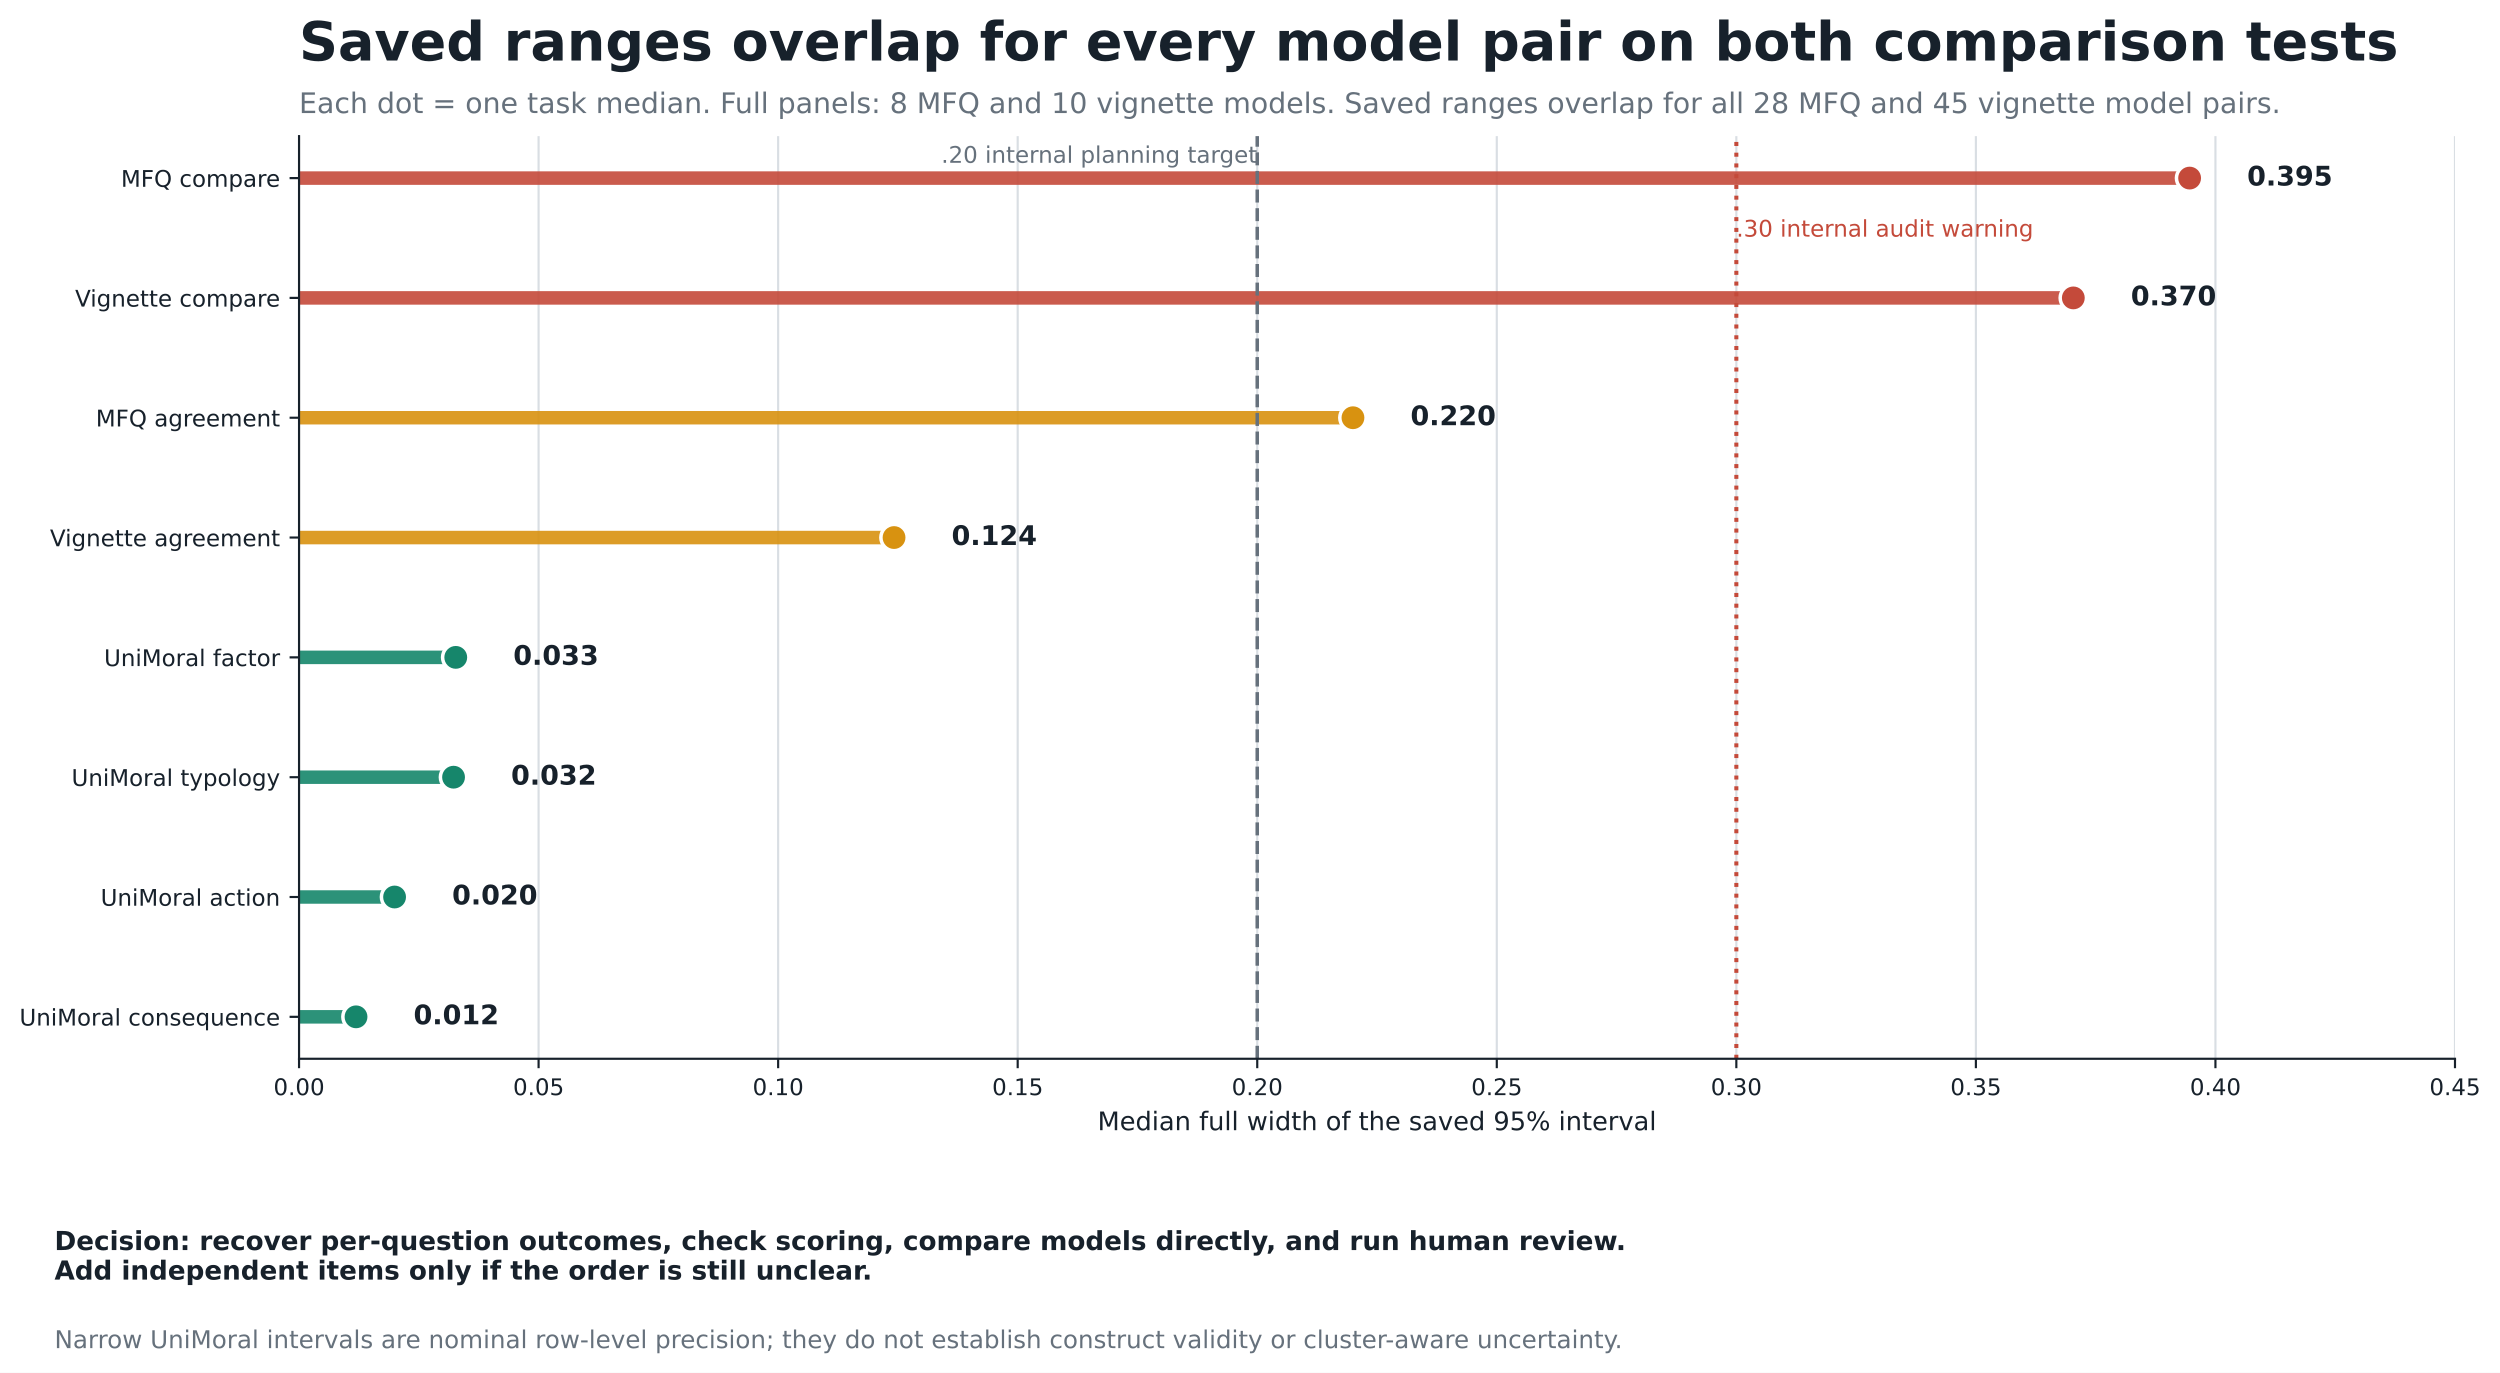
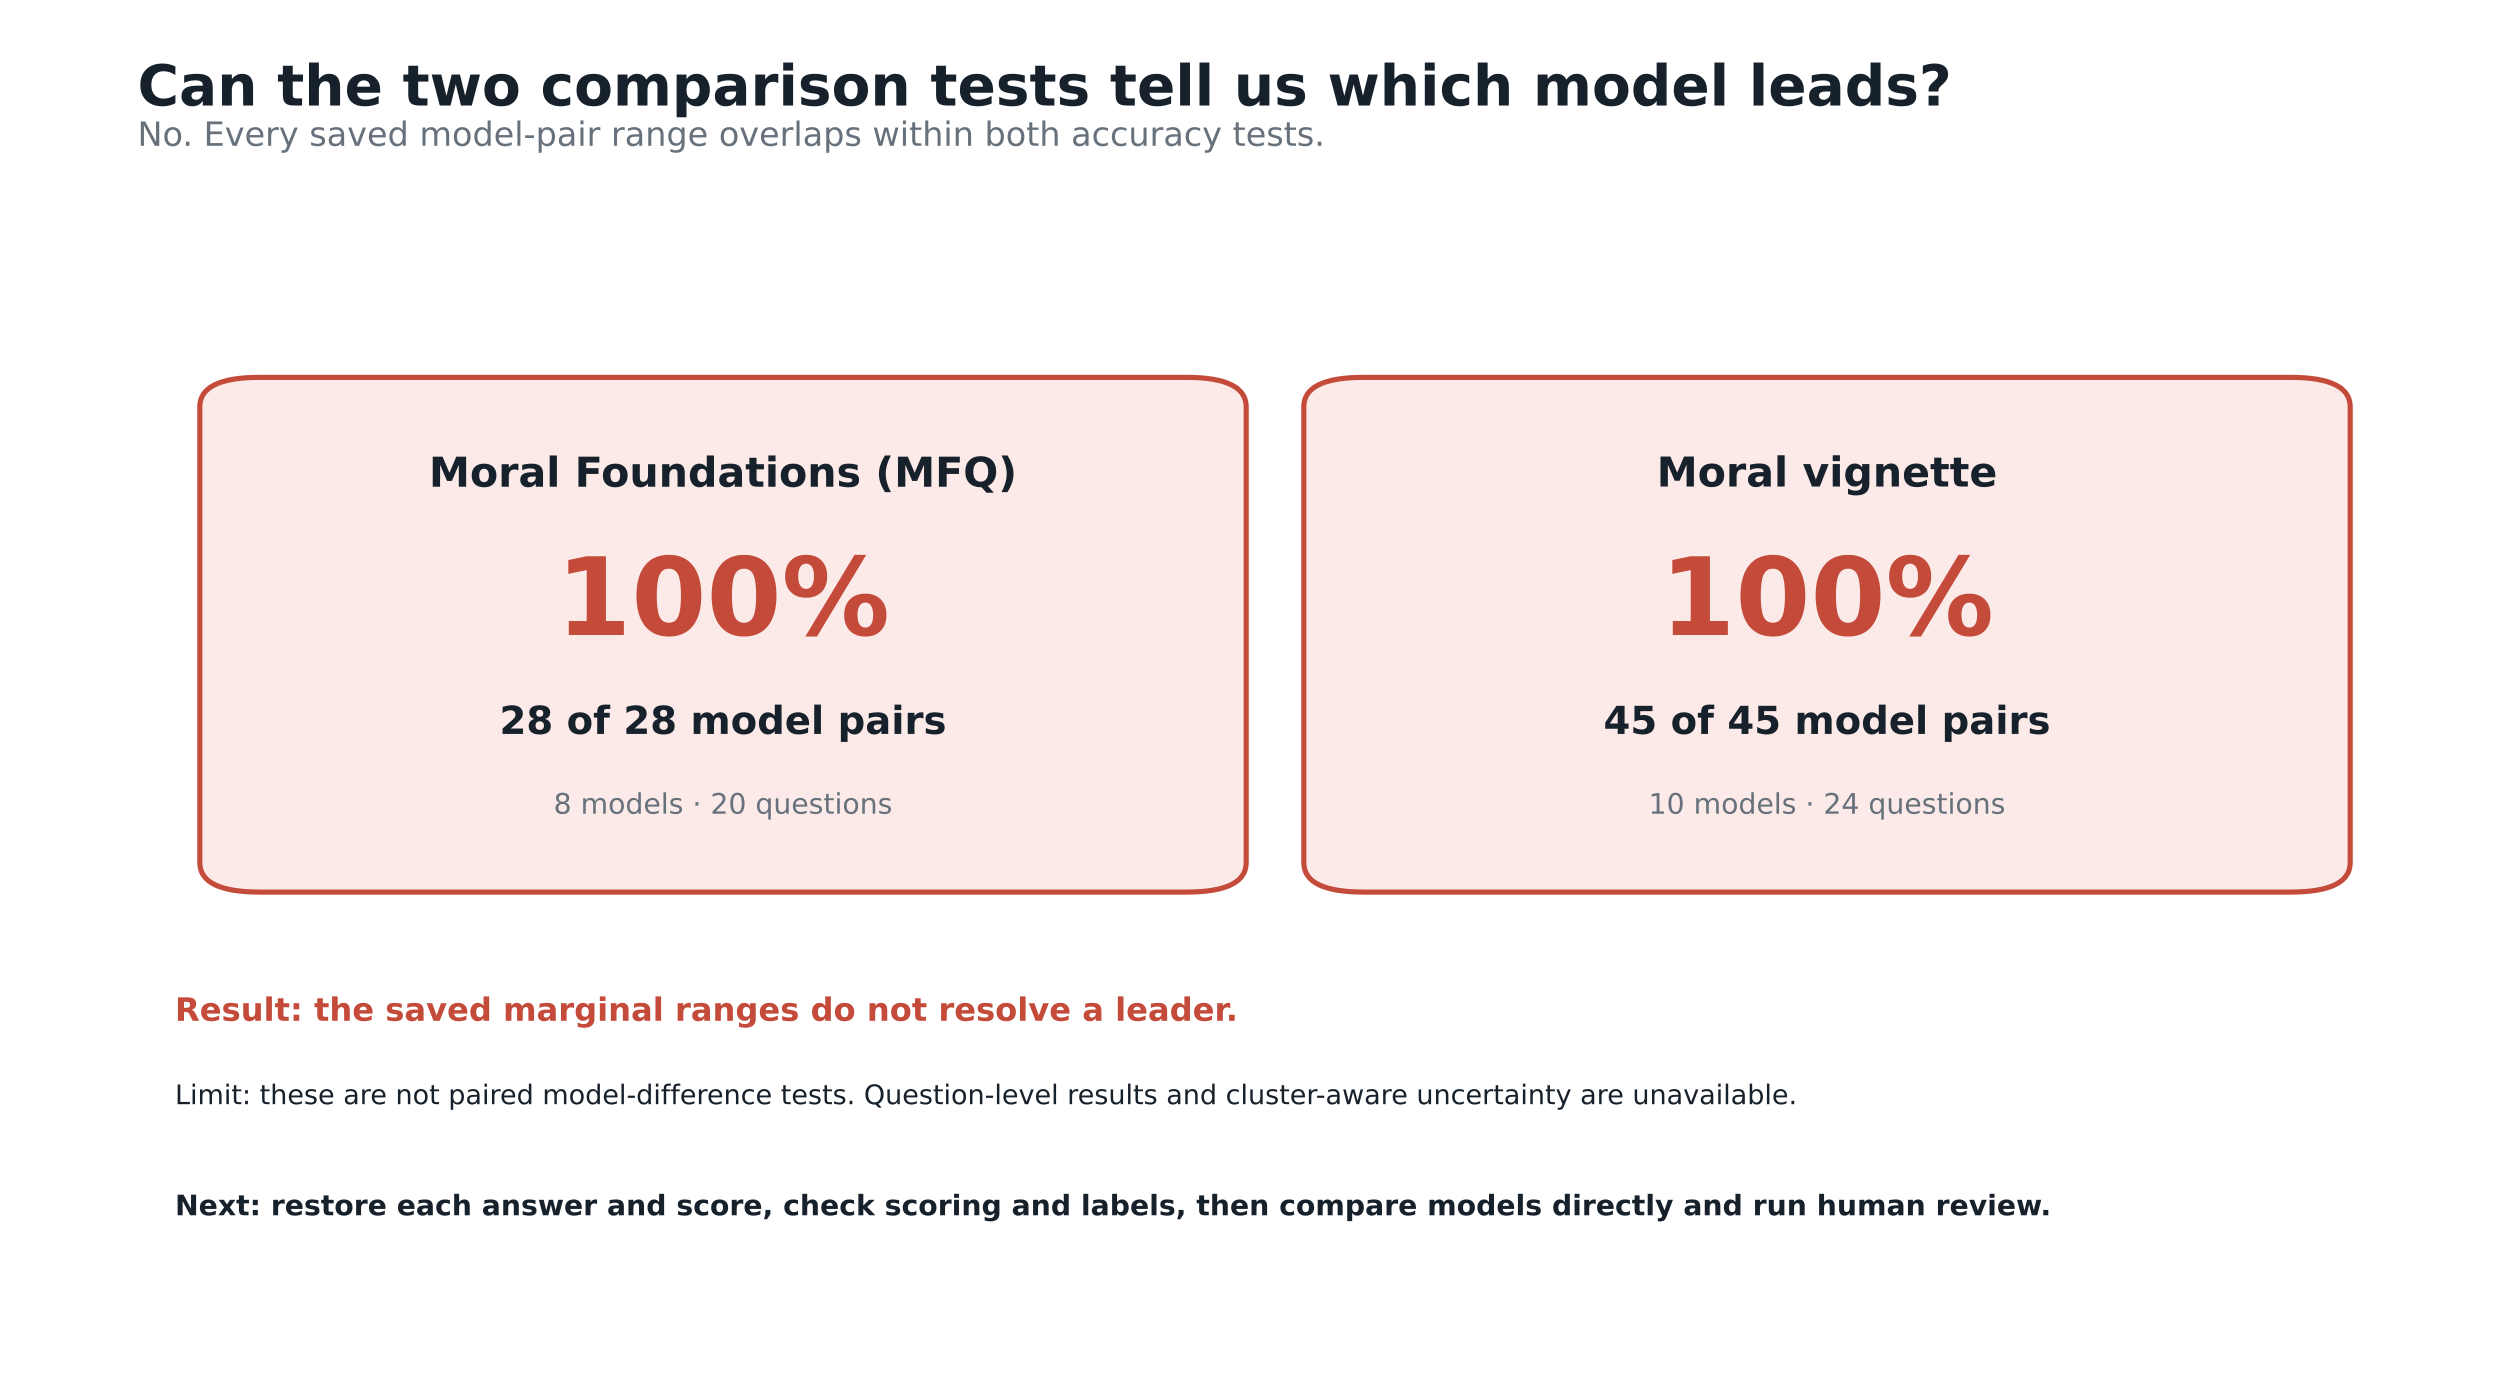
- <svg xmlns="http://www.w3.org/2000/svg" xmlns:xlink="http://www.w3.org/1999/xlink" width="925.406pt" height="508.129pt" viewBox="0 0 925.406 508.129" version="1.1">
+ <svg xmlns="http://www.w3.org/2000/svg" width="972pt" height="540pt" viewBox="0 0 972 540" version="1.1">
  <defs>
    <style type="text/css">*{stroke-linejoin: round; stroke-linecap: butt}</style>
  </defs>
  <g id="figure_1">
    <g id="patch_1">
-       <path d="M 0 508.129 L 925.406 508.129 L 925.406 0 L 0 0 z " style="fill: #ffffff" />
+       <path d="M 0 540 L 972 540 L 972 0 L 0 0 z " style="fill: #ffffff" />
    </g>
    <g id="axes_1">
      <g id="patch_2">
-         <path d="M 110.694 391.917 L 908.744 391.917 L 908.744 50.397 L 110.694 50.397 z " style="fill: #ffffff" />
-       </g>
-       <g id="matplotlib.axis_1">
-         <g id="xtick_1">
-           <g id="line2d_1">
-             <path d="M 110.694 391.917 L 110.694 50.397 " clip-path="url(#pa16fd0f004)" style="fill: none; stroke: #d9dee3; stroke-width: 0.8; stroke-linecap: square" />
-           </g>
-           <g id="line2d_2">
-             <defs>
-               <path id="m598a1e5c5a" d="M 0 0 L 0 3.5 " style="stroke: #17212b; stroke-width: 0.8" />
-             </defs>
-             <g>
-               <use xlink:href="#m598a1e5c5a" x="110.694" y="391.917" style="fill: #17212b; stroke: #17212b; stroke-width: 0.8" />
-             </g>
-           </g>
-           <g id="text_1">
-             <text style="fill: #17212b; font: 8.5px 'DejaVu Sans'; text-anchor: middle" x="110.694" y="405.376" transform="rotate(-0 110.6936 405.3755)">0.00</text>
-           </g>
-         </g>
-         <g id="xtick_2">
-           <g id="line2d_3">
-             <path d="M 199.366 391.917 L 199.366 50.397 " clip-path="url(#pa16fd0f004)" style="fill: none; stroke: #d9dee3; stroke-width: 0.8; stroke-linecap: square" />
-           </g>
-           <g id="line2d_4">
-             <g>
-               <use xlink:href="#m598a1e5c5a" x="199.366" y="391.917" style="fill: #17212b; stroke: #17212b; stroke-width: 0.8" />
-             </g>
-           </g>
-           <g id="text_2">
-             <text style="fill: #17212b; font: 8.5px 'DejaVu Sans'; text-anchor: middle" x="199.366" y="405.376" transform="rotate(-0 199.3658 405.3755)">0.05</text>
-           </g>
-         </g>
-         <g id="xtick_3">
-           <g id="line2d_5">
-             <path d="M 288.038 391.917 L 288.038 50.397 " clip-path="url(#pa16fd0f004)" style="fill: none; stroke: #d9dee3; stroke-width: 0.8; stroke-linecap: square" />
-           </g>
-           <g id="line2d_6">
-             <g>
-               <use xlink:href="#m598a1e5c5a" x="288.038" y="391.917" style="fill: #17212b; stroke: #17212b; stroke-width: 0.8" />
-             </g>
-           </g>
-           <g id="text_3">
-             <text style="fill: #17212b; font: 8.5px 'DejaVu Sans'; text-anchor: middle" x="288.038" y="405.376" transform="rotate(-0 288.038 405.3755)">0.10</text>
-           </g>
-         </g>
-         <g id="xtick_4">
-           <g id="line2d_7">
-             <path d="M 376.71 391.917 L 376.71 50.397 " clip-path="url(#pa16fd0f004)" style="fill: none; stroke: #d9dee3; stroke-width: 0.8; stroke-linecap: square" />
-           </g>
-           <g id="line2d_8">
-             <g>
-               <use xlink:href="#m598a1e5c5a" x="376.71" y="391.917" style="fill: #17212b; stroke: #17212b; stroke-width: 0.8" />
-             </g>
-           </g>
-           <g id="text_4">
-             <text style="fill: #17212b; font: 8.5px 'DejaVu Sans'; text-anchor: middle" x="376.71" y="405.376" transform="rotate(-0 376.7103 405.3755)">0.15</text>
-           </g>
-         </g>
-         <g id="xtick_5">
-           <g id="line2d_9">
-             <path d="M 465.382 391.917 L 465.382 50.397 " clip-path="url(#pa16fd0f004)" style="fill: none; stroke: #d9dee3; stroke-width: 0.8; stroke-linecap: square" />
-           </g>
-           <g id="line2d_10">
-             <g>
-               <use xlink:href="#m598a1e5c5a" x="465.382" y="391.917" style="fill: #17212b; stroke: #17212b; stroke-width: 0.8" />
-             </g>
-           </g>
-           <g id="text_5">
-             <text style="fill: #17212b; font: 8.5px 'DejaVu Sans'; text-anchor: middle" x="465.382" y="405.376" transform="rotate(-0 465.3825 405.3755)">0.20</text>
-           </g>
-         </g>
-         <g id="xtick_6">
-           <g id="line2d_11">
-             <path d="M 554.055 391.917 L 554.055 50.397 " clip-path="url(#pa16fd0f004)" style="fill: none; stroke: #d9dee3; stroke-width: 0.8; stroke-linecap: square" />
-           </g>
-           <g id="line2d_12">
-             <g>
-               <use xlink:href="#m598a1e5c5a" x="554.055" y="391.917" style="fill: #17212b; stroke: #17212b; stroke-width: 0.8" />
-             </g>
-           </g>
-           <g id="text_6">
-             <text style="fill: #17212b; font: 8.5px 'DejaVu Sans'; text-anchor: middle" x="554.055" y="405.376" transform="rotate(-0 554.0547 405.3755)">0.25</text>
-           </g>
-         </g>
-         <g id="xtick_7">
-           <g id="line2d_13">
-             <path d="M 642.727 391.917 L 642.727 50.397 " clip-path="url(#pa16fd0f004)" style="fill: none; stroke: #d9dee3; stroke-width: 0.8; stroke-linecap: square" />
-           </g>
-           <g id="line2d_14">
-             <g>
-               <use xlink:href="#m598a1e5c5a" x="642.727" y="391.917" style="fill: #17212b; stroke: #17212b; stroke-width: 0.8" />
-             </g>
-           </g>
-           <g id="text_7">
-             <text style="fill: #17212b; font: 8.5px 'DejaVu Sans'; text-anchor: middle" x="642.727" y="405.376" transform="rotate(-0 642.7269 405.3755)">0.30</text>
-           </g>
-         </g>
-         <g id="xtick_8">
-           <g id="line2d_15">
-             <path d="M 731.399 391.917 L 731.399 50.397 " clip-path="url(#pa16fd0f004)" style="fill: none; stroke: #d9dee3; stroke-width: 0.8; stroke-linecap: square" />
-           </g>
-           <g id="line2d_16">
-             <g>
-               <use xlink:href="#m598a1e5c5a" x="731.399" y="391.917" style="fill: #17212b; stroke: #17212b; stroke-width: 0.8" />
-             </g>
-           </g>
-           <g id="text_8">
-             <text style="fill: #17212b; font: 8.5px 'DejaVu Sans'; text-anchor: middle" x="731.399" y="405.376" transform="rotate(-0 731.3991 405.3755)">0.35</text>
-           </g>
-         </g>
-         <g id="xtick_9">
-           <g id="line2d_17">
-             <path d="M 820.071 391.917 L 820.071 50.397 " clip-path="url(#pa16fd0f004)" style="fill: none; stroke: #d9dee3; stroke-width: 0.8; stroke-linecap: square" />
-           </g>
-           <g id="line2d_18">
-             <g>
-               <use xlink:href="#m598a1e5c5a" x="820.071" y="391.917" style="fill: #17212b; stroke: #17212b; stroke-width: 0.8" />
-             </g>
-           </g>
-           <g id="text_9">
-             <text style="fill: #17212b; font: 8.5px 'DejaVu Sans'; text-anchor: middle" x="820.071" y="405.376" transform="rotate(-0 820.0714 405.3755)">0.40</text>
-           </g>
-         </g>
-         <g id="xtick_10">
-           <g id="line2d_19">
-             <path d="M 908.744 391.917 L 908.744 50.397 " clip-path="url(#pa16fd0f004)" style="fill: none; stroke: #d9dee3; stroke-width: 0.8; stroke-linecap: square" />
-           </g>
-           <g id="line2d_20">
-             <g>
-               <use xlink:href="#m598a1e5c5a" x="908.744" y="391.917" style="fill: #17212b; stroke: #17212b; stroke-width: 0.8" />
-             </g>
-           </g>
-           <g id="text_10">
-             <text style="fill: #17212b; font: 8.5px 'DejaVu Sans'; text-anchor: middle" x="908.744" y="405.376" transform="rotate(-0 908.7436 405.3755)">0.45</text>
-           </g>
-         </g>
-         <g id="text_11">
-           <text style="fill: #17212b; font: 9.5px 'DejaVu Sans'; text-anchor: middle" x="509.719" y="418.362" transform="rotate(-0 509.7186 418.3618)">Median full width of the saved 95% interval</text>
-         </g>
-       </g>
-       <g id="matplotlib.axis_2">
-         <g id="ytick_1">
-           <g id="line2d_21">
-             <defs>
-               <path id="m29951ec6fe" d="M 0 0 L -3.5 0 " style="stroke: #17212b; stroke-width: 0.8" />
-             </defs>
-             <g>
-               <use xlink:href="#m29951ec6fe" x="110.694" y="376.393" style="fill: #17212b; stroke: #17212b; stroke-width: 0.8" />
-             </g>
-           </g>
-           <g id="text_12">
-             <text style="fill: #17212b; font: 8.5px 'DejaVu Sans'; text-anchor: end" x="103.694" y="379.623" transform="rotate(-0 103.6936 379.6226)">UniMoral consequence</text>
-           </g>
-         </g>
-         <g id="ytick_2">
-           <g id="line2d_22">
-             <g>
-               <use xlink:href="#m29951ec6fe" x="110.694" y="332.04" style="fill: #17212b; stroke: #17212b; stroke-width: 0.8" />
-             </g>
-           </g>
-           <g id="text_13">
-             <text style="fill: #17212b; font: 8.5px 'DejaVu Sans'; text-anchor: end" x="103.694" y="335.269" transform="rotate(-0 103.6936 335.2693)">UniMoral action</text>
-           </g>
-         </g>
-         <g id="ytick_3">
-           <g id="line2d_23">
-             <g>
-               <use xlink:href="#m29951ec6fe" x="110.694" y="287.687" style="fill: #17212b; stroke: #17212b; stroke-width: 0.8" />
-             </g>
-           </g>
-           <g id="text_14">
-             <text style="fill: #17212b; font: 8.5px 'DejaVu Sans'; text-anchor: end" x="103.694" y="290.916" transform="rotate(-0 103.6936 290.9161)">UniMoral typology</text>
-           </g>
-         </g>
-         <g id="ytick_4">
-           <g id="line2d_24">
-             <g>
-               <use xlink:href="#m29951ec6fe" x="110.694" y="243.333" style="fill: #17212b; stroke: #17212b; stroke-width: 0.8" />
-             </g>
-           </g>
-           <g id="text_15">
-             <text style="fill: #17212b; font: 8.5px 'DejaVu Sans'; text-anchor: end" x="103.694" y="246.563" transform="rotate(-0 103.6936 246.5628)">UniMoral factor</text>
-           </g>
-         </g>
-         <g id="ytick_5">
-           <g id="line2d_25">
-             <g>
-               <use xlink:href="#m29951ec6fe" x="110.694" y="198.98" style="fill: #17212b; stroke: #17212b; stroke-width: 0.8" />
-             </g>
-           </g>
-           <g id="text_16">
-             <text style="fill: #17212b; font: 8.5px 'DejaVu Sans'; text-anchor: end" x="103.694" y="202.21" transform="rotate(-0 103.6936 202.2096)">Vignette agreement</text>
-           </g>
-         </g>
-         <g id="ytick_6">
-           <g id="line2d_26">
-             <g>
-               <use xlink:href="#m29951ec6fe" x="110.694" y="154.627" style="fill: #17212b; stroke: #17212b; stroke-width: 0.8" />
-             </g>
-           </g>
-           <g id="text_17">
-             <text style="fill: #17212b; font: 8.5px 'DejaVu Sans'; text-anchor: end" x="103.694" y="157.856" transform="rotate(-0 103.6936 157.8563)">MFQ agreement</text>
-           </g>
-         </g>
-         <g id="ytick_7">
-           <g id="line2d_27">
-             <g>
-               <use xlink:href="#m29951ec6fe" x="110.694" y="110.274" style="fill: #17212b; stroke: #17212b; stroke-width: 0.8" />
-             </g>
-           </g>
-           <g id="text_18">
-             <text style="fill: #17212b; font: 8.5px 'DejaVu Sans'; text-anchor: end" x="103.694" y="113.503" transform="rotate(-0 103.6936 113.5031)">Vignette compare</text>
-           </g>
-         </g>
-         <g id="ytick_8">
-           <g id="line2d_28">
-             <g>
-               <use xlink:href="#m29951ec6fe" x="110.694" y="65.921" style="fill: #17212b; stroke: #17212b; stroke-width: 0.8" />
-             </g>
-           </g>
-           <g id="text_19">
-             <text style="fill: #17212b; font: 8.5px 'DejaVu Sans'; text-anchor: end" x="103.694" y="69.15" transform="rotate(-0 103.6936 69.14985)">MFQ compare</text>
-           </g>
-         </g>
-       </g>
-       <g id="LineCollection_1">
-         <path d="M 110.694 376.393 L 131.788 376.393 " clip-path="url(#pa16fd0f004)" style="fill: none; stroke: #16866b; stroke-opacity: 0.9; stroke-width: 5" />
-         <path d="M 110.694 332.04 L 146.06 332.04 " clip-path="url(#pa16fd0f004)" style="fill: none; stroke: #16866b; stroke-opacity: 0.9; stroke-width: 5" />
-         <path d="M 110.694 287.687 L 167.888 287.687 " clip-path="url(#pa16fd0f004)" style="fill: none; stroke: #16866b; stroke-opacity: 0.9; stroke-width: 5" />
-         <path d="M 110.694 243.333 L 168.705 243.333 " clip-path="url(#pa16fd0f004)" style="fill: none; stroke: #16866b; stroke-opacity: 0.9; stroke-width: 5" />
-         <path d="M 110.694 198.98 L 330.943 198.98 " clip-path="url(#pa16fd0f004)" style="fill: none; stroke: #d89210; stroke-opacity: 0.9; stroke-width: 5" />
-         <path d="M 110.694 154.627 L 500.815 154.627 " clip-path="url(#pa16fd0f004)" style="fill: none; stroke: #d89210; stroke-opacity: 0.9; stroke-width: 5" />
-         <path d="M 110.694 110.274 L 767.467 110.274 " clip-path="url(#pa16fd0f004)" style="fill: none; stroke: #c44a3a; stroke-opacity: 0.9; stroke-width: 5" />
-         <path d="M 110.694 65.921 L 810.516 65.921 " clip-path="url(#pa16fd0f004)" style="fill: none; stroke: #c44a3a; stroke-opacity: 0.9; stroke-width: 5" />
-       </g>
-       <g id="line2d_29">
-         <path d="M 465.382 391.917 L 465.382 50.397 " clip-path="url(#pa16fd0f004)" style="fill: none; stroke-dasharray: 4.81,2.08; stroke-dashoffset: 0; stroke: #66717c; stroke-width: 1.3" />
-       </g>
-       <g id="line2d_30">
-         <path d="M 642.727 391.917 L 642.727 50.397 " clip-path="url(#pa16fd0f004)" style="fill: none; stroke-dasharray: 1.5,2.475; stroke-dashoffset: 0; stroke: #c44a3a; stroke-width: 1.5" />
+         <path d="M 101.01 346.842 L 461.195 346.842 Q 484.523 346.842 484.523 335.367 L 484.523 158.193 Q 484.523 146.718 461.195 146.718 L 101.01 146.718 Q 77.682 146.718 77.682 158.193 L 77.682 335.367 Q 77.682 346.842 101.01 346.842 z " clip-path="url(#p936768af95)" style="fill: #fbeae7; stroke: #c44a3a; stroke-width: 2; stroke-linejoin: miter" />
      </g>
      <g id="patch_3">
-         <path d="M 110.694 391.917 L 110.694 50.397 " style="fill: none; stroke: #17212b; stroke-width: 0.8; stroke-linejoin: miter; stroke-linecap: square" />
+         <path d="M 530.245 346.842 L 890.43 346.842 Q 913.758 346.842 913.758 335.367 L 913.758 158.193 Q 913.758 146.718 890.43 146.718 L 530.245 146.718 Q 506.917 146.718 506.917 158.193 L 506.917 335.367 Q 506.917 346.842 530.245 346.842 z " clip-path="url(#p936768af95)" style="fill: #fbeae7; stroke: #c44a3a; stroke-width: 2; stroke-linejoin: miter" />
      </g>
-       <g id="patch_4">
-         <path d="M 110.694 391.917 L 908.744 391.917 " style="fill: none; stroke: #17212b; stroke-width: 0.8; stroke-linejoin: miter; stroke-linecap: square" />
+       <g id="text_1">
+         <text style="fill: #17212b; font: 700 16px 'DejaVu Sans'; text-anchor: middle" x="281.102" y="189.23" transform="rotate(-0 281.1024 189.23)">Moral Foundations (MFQ)</text>
      </g>
-       <g id="PathCollection_1">
-         <defs>
-           <path id="C0_0_76b877ce6e" d="M 0 4.873 C 1.292 4.873 2.532 4.36 3.446 3.446 C 4.36 2.532 4.873 1.292 4.873 -0 C 4.873 -1.292 4.36 -2.532 3.446 -3.446 C 2.532 -4.36 1.292 -4.873 0 -4.873 C -1.292 -4.873 -2.532 -4.36 -3.446 -3.446 C -4.36 -2.532 -4.873 -1.292 -4.873 0 C -4.873 1.292 -4.36 2.532 -3.446 3.446 C -2.532 4.36 -1.292 4.873 0 4.873 z " />
-         </defs>
-         <g clip-path="url(#pa16fd0f004)">
-           <use xlink:href="#C0_0_76b877ce6e" x="131.788" y="376.393" style="fill: #16866b; stroke: #ffffff; stroke-width: 1.3" />
-         </g>
-         <g clip-path="url(#pa16fd0f004)">
-           <use xlink:href="#C0_0_76b877ce6e" x="146.06" y="332.04" style="fill: #16866b; stroke: #ffffff; stroke-width: 1.3" />
-         </g>
-         <g clip-path="url(#pa16fd0f004)">
-           <use xlink:href="#C0_0_76b877ce6e" x="167.888" y="287.687" style="fill: #16866b; stroke: #ffffff; stroke-width: 1.3" />
-         </g>
-         <g clip-path="url(#pa16fd0f004)">
-           <use xlink:href="#C0_0_76b877ce6e" x="168.705" y="243.333" style="fill: #16866b; stroke: #ffffff; stroke-width: 1.3" />
-         </g>
-         <g clip-path="url(#pa16fd0f004)">
-           <use xlink:href="#C0_0_76b877ce6e" x="330.943" y="198.98" style="fill: #d89210; stroke: #ffffff; stroke-width: 1.3" />
-         </g>
-         <g clip-path="url(#pa16fd0f004)">
-           <use xlink:href="#C0_0_76b877ce6e" x="500.815" y="154.627" style="fill: #d89210; stroke: #ffffff; stroke-width: 1.3" />
-         </g>
-         <g clip-path="url(#pa16fd0f004)">
-           <use xlink:href="#C0_0_76b877ce6e" x="767.467" y="110.274" style="fill: #c44a3a; stroke: #ffffff; stroke-width: 1.3" />
-         </g>
-         <g clip-path="url(#pa16fd0f004)">
-           <use xlink:href="#C0_0_76b877ce6e" x="810.516" y="65.921" style="fill: #c44a3a; stroke: #ffffff; stroke-width: 1.3" />
-         </g>
+       <g id="text_2">
+         <text style="fill: #c44a3a; font: 700 42px 'DejaVu Sans'; text-anchor: middle" x="281.102" y="246.894" transform="rotate(-0 281.1024 246.8944)">100%</text>
      </g>
-       <g id="text_20">
-         <text style="fill: #17212b; font: 700 10px 'DejaVu Sans'; text-anchor: start" x="153.07" y="379.153" transform="rotate(-0 153.0697 379.1526)">0.012</text>
+       <g id="text_3">
+         <text style="fill: #17212b; font: 700 15px 'DejaVu Sans'; text-anchor: middle" x="281.102" y="285.344" transform="rotate(-0 281.1024 285.3441)">28 of 28 model pairs</text>
      </g>
-       <g id="text_21">
-         <text style="fill: #17212b; font: 700 10px 'DejaVu Sans'; text-anchor: start" x="167.341" y="334.799" transform="rotate(-0 167.3413 334.7994)">0.020</text>
+       <g id="text_4">
+         <text style="fill: #66717c; font: 11px 'DejaVu Sans'; text-anchor: middle" x="281.102" y="316.37" transform="rotate(-0 281.1024 316.3703)">8 models · 20 questions</text>
      </g>
-       <g id="text_22">
-         <text style="fill: #17212b; font: 700 10px 'DejaVu Sans'; text-anchor: start" x="189.169" y="290.446" transform="rotate(-0 189.1695 290.4461)">0.032</text>
+       <g id="text_5">
+         <text style="fill: #17212b; font: 700 16px 'DejaVu Sans'; text-anchor: middle" x="710.338" y="189.167" transform="rotate(-0 710.3376 189.1675)">Moral vignette</text>
      </g>
-       <g id="text_23">
-         <text style="fill: #17212b; font: 700 10px 'DejaVu Sans'; text-anchor: start" x="189.987" y="246.093" transform="rotate(-0 189.9866 246.0929)">0.033</text>
+       <g id="text_6">
+         <text style="fill: #c44a3a; font: 700 42px 'DejaVu Sans'; text-anchor: middle" x="710.338" y="246.894" transform="rotate(-0 710.3376 246.8944)">100%</text>
      </g>
-       <g id="text_24">
-         <text style="fill: #17212b; font: 700 10px 'DejaVu Sans'; text-anchor: start" x="352.225" y="201.74" transform="rotate(-0 352.2248 201.7396)">0.124</text>
+       <g id="text_7">
+         <text style="fill: #17212b; font: 700 15px 'DejaVu Sans'; text-anchor: middle" x="710.338" y="285.344" transform="rotate(-0 710.3376 285.3441)">45 of 45 model pairs</text>
      </g>
-       <g id="text_25">
-         <text style="fill: #17212b; font: 700 10px 'DejaVu Sans'; text-anchor: start" x="522.097" y="157.386" transform="rotate(-0 522.0965 157.3864)">0.220</text>
-       </g>
-       <g id="text_26">
-         <text style="fill: #17212b; font: 700 10px 'DejaVu Sans'; text-anchor: start" x="788.749" y="113.033" transform="rotate(-0 788.7488 113.0331)">0.370</text>
-       </g>
-       <g id="text_27">
-         <text style="fill: #17212b; font: 700 10px 'DejaVu Sans'; text-anchor: start" x="831.797" y="68.68" transform="rotate(-0 831.7973 68.67989)">0.395</text>
-       </g>
-       <g id="text_28">
-         <text style="fill: #66717c; font: 8.5px 'DejaVu Sans'; text-anchor: end" x="465.382" y="60.271" transform="rotate(-0 465.3825 60.27075)">.20 internal planning target</text>
-       </g>
-       <g id="text_29">
-         <text style="fill: #c44a3a; font: 8.5px 'DejaVu Sans'; text-anchor: start" x="642.727" y="87.592" transform="rotate(-0 642.7269 87.59235)">.30 internal audit warning</text>
-       </g>
-       <g id="text_30">
-         <text style="fill: #66717c; font: 10.5px 'DejaVu Sans'; text-anchor: start" x="110.694" y="41.859" transform="rotate(-0 110.6936 41.85887)">Each dot = one task median. Full panels: 8 MFQ and 10 vignette models. Saved ranges overlap for all 28 MFQ and 45 vignette model pairs.</text>
-       </g>
-       <g id="text_31">
-         <text style="fill: #17212b; font: 700 20px 'DejaVu Sans'; text-anchor: start" x="110.694" y="22.397" transform="rotate(-0 110.6936 22.39688)">Saved ranges overlap for every model pair on both comparison tests</text>
+       <g id="text_8">
+         <text style="fill: #66717c; font: 11px 'DejaVu Sans'; text-anchor: middle" x="710.338" y="316.37" transform="rotate(-0 710.3376 316.3703)">10 models · 24 questions</text>
      </g>
    </g>
-     <g id="text_32">
-       <text style="fill: #17212b; font: 700 9.7px 'DejaVu Sans'" transform="translate(20.17359 462.7192)">Decision: recover per-question outcomes, check scoring, compare models directly, and run human review.</text>
-       <text style="fill: #17212b; font: 700 9.7px 'DejaVu Sans'" transform="translate(20.17359 473.6569)">Add independent items only if the order is still unclear.</text>
+     <g id="text_9">
+       <text style="fill: #17212b; font: 700 22px 'DejaVu Sans'; text-anchor: start" x="53.46" y="41.017" transform="rotate(-0 53.46 41.01656)">Can the two comparison tests tell us which model leads?</text>
    </g>
-     <g id="text_33">
-       <text style="fill: #66717c; font: 9.1px 'DejaVu Sans'; text-anchor: start" x="20.174" y="499.037" transform="rotate(-0 20.17359 499.0369)">Narrow UniMoral intervals are nominal row-level precision; they do not establish construct validity or cluster-aware uncertainty.</text>
+     <g id="text_10">
+       <text style="fill: #66717c; font: 13px 'DejaVu Sans'; text-anchor: start" x="53.46" y="56.7" transform="rotate(-0 53.46 56.7)">No. Every saved model-pair range overlaps within both accuracy tests.</text>
+     </g>
+     <g id="text_11">
+       <text style="fill: #c44a3a; font: 700 12.5px 'DejaVu Sans'; text-anchor: start" x="68.04" y="396.9" transform="rotate(-0 68.04 396.9)">Result: the saved marginal ranges do not resolve a leader.</text>
+     </g>
+     <g id="text_12">
+       <text style="fill: #17212b; font: 10.5px 'DejaVu Sans'; text-anchor: start" x="68.04" y="429.3" transform="rotate(-0 68.04 429.3)">Limit: these are not paired model-difference tests. Question-level results and cluster-aware uncertainty are unavailable.</text>
+     </g>
+     <g id="text_13">
+       <text style="fill: #17212b; font: 700 11px 'DejaVu Sans'; text-anchor: start" x="68.04" y="472.5" transform="rotate(-0 68.04 472.5)">Next: restore each answer and score, check scoring and labels, then compare models directly and run human review.</text>
    </g>
  </g>
  <defs>
-     <clipPath id="pa16fd0f004">
-       <rect x="110.694" y="50.397" width="798.05" height="341.52" />
+     <clipPath id="p936768af95">
+       <rect x="29.16" y="54" width="933.12" height="459" />
    </clipPath>
  </defs>
</svg>
